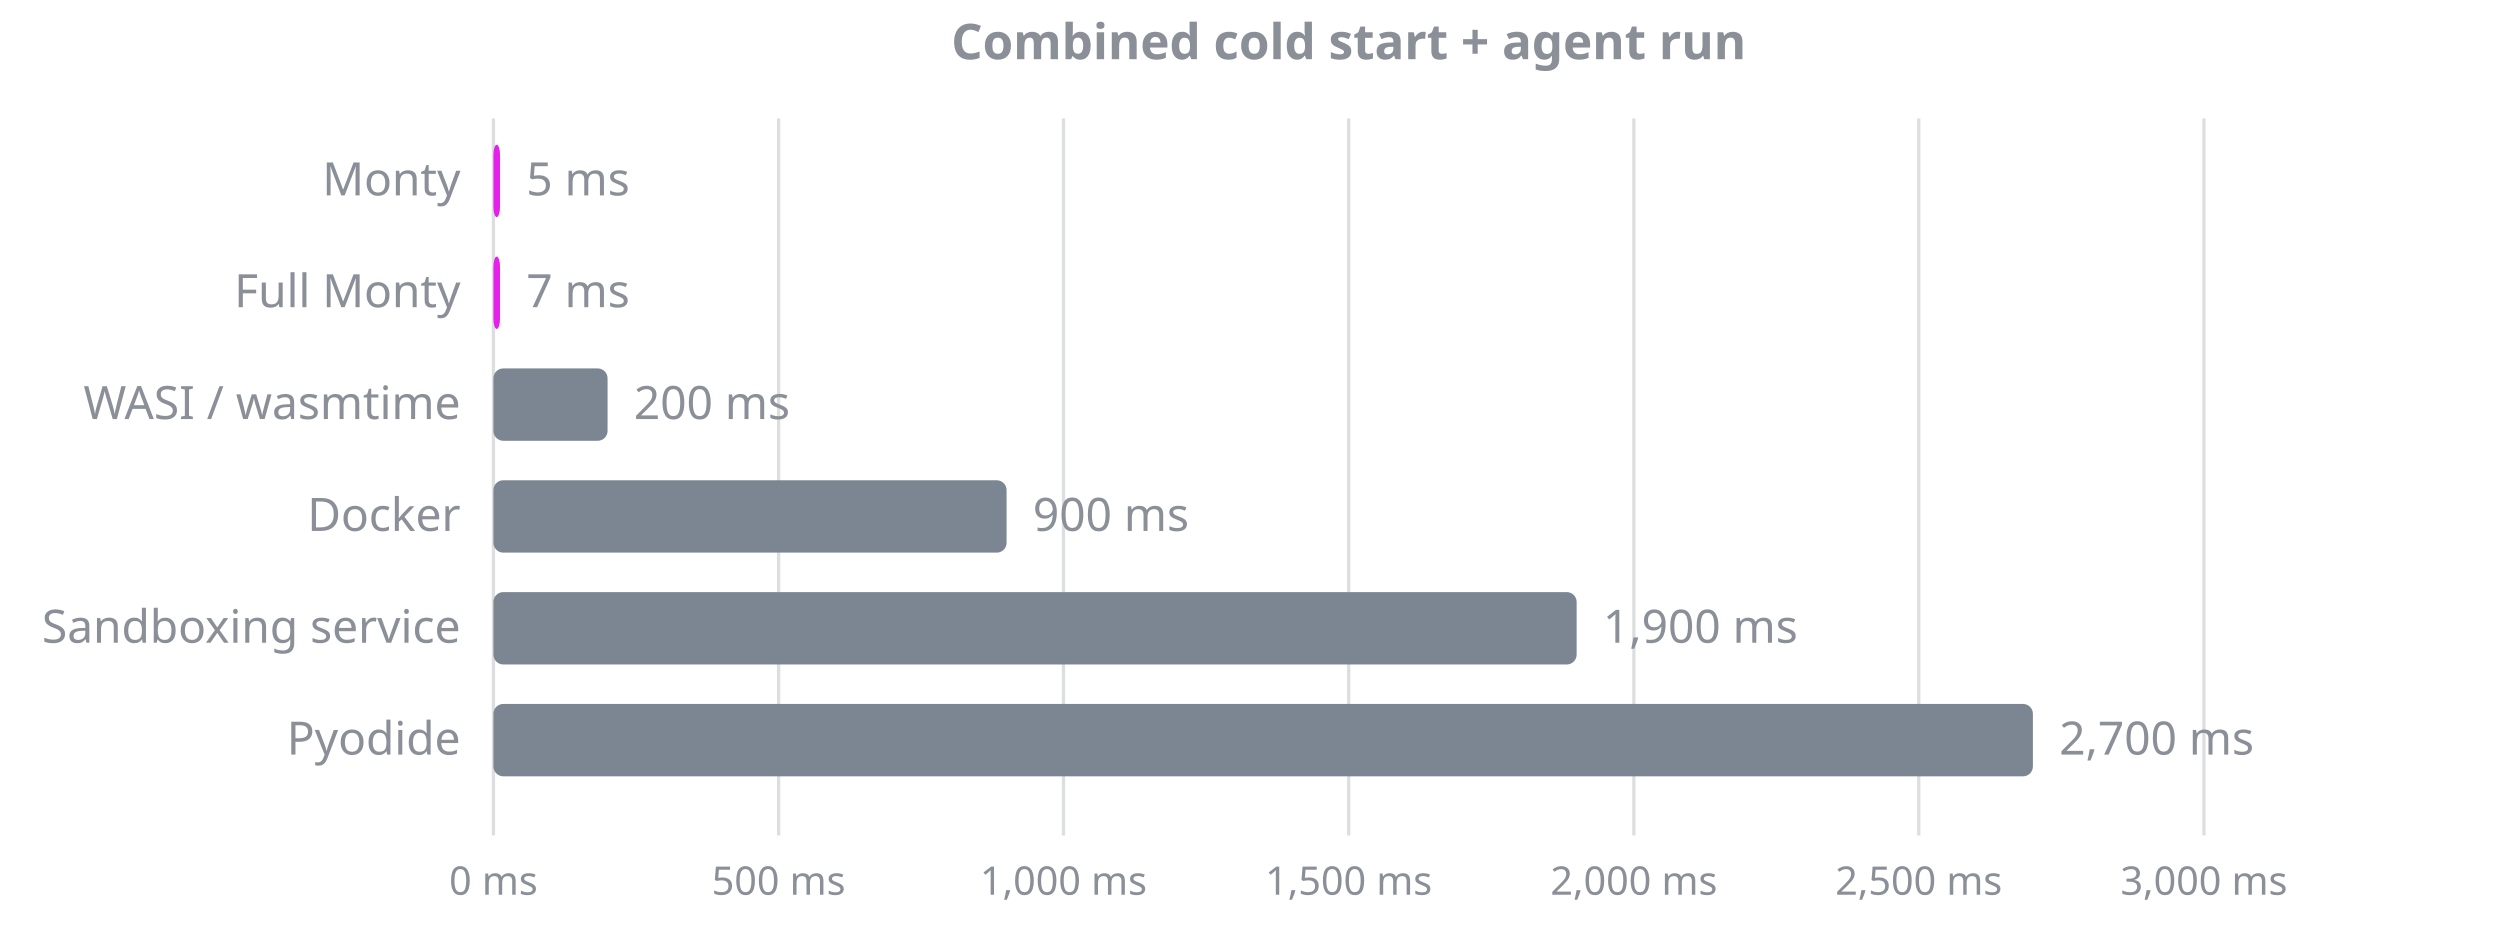
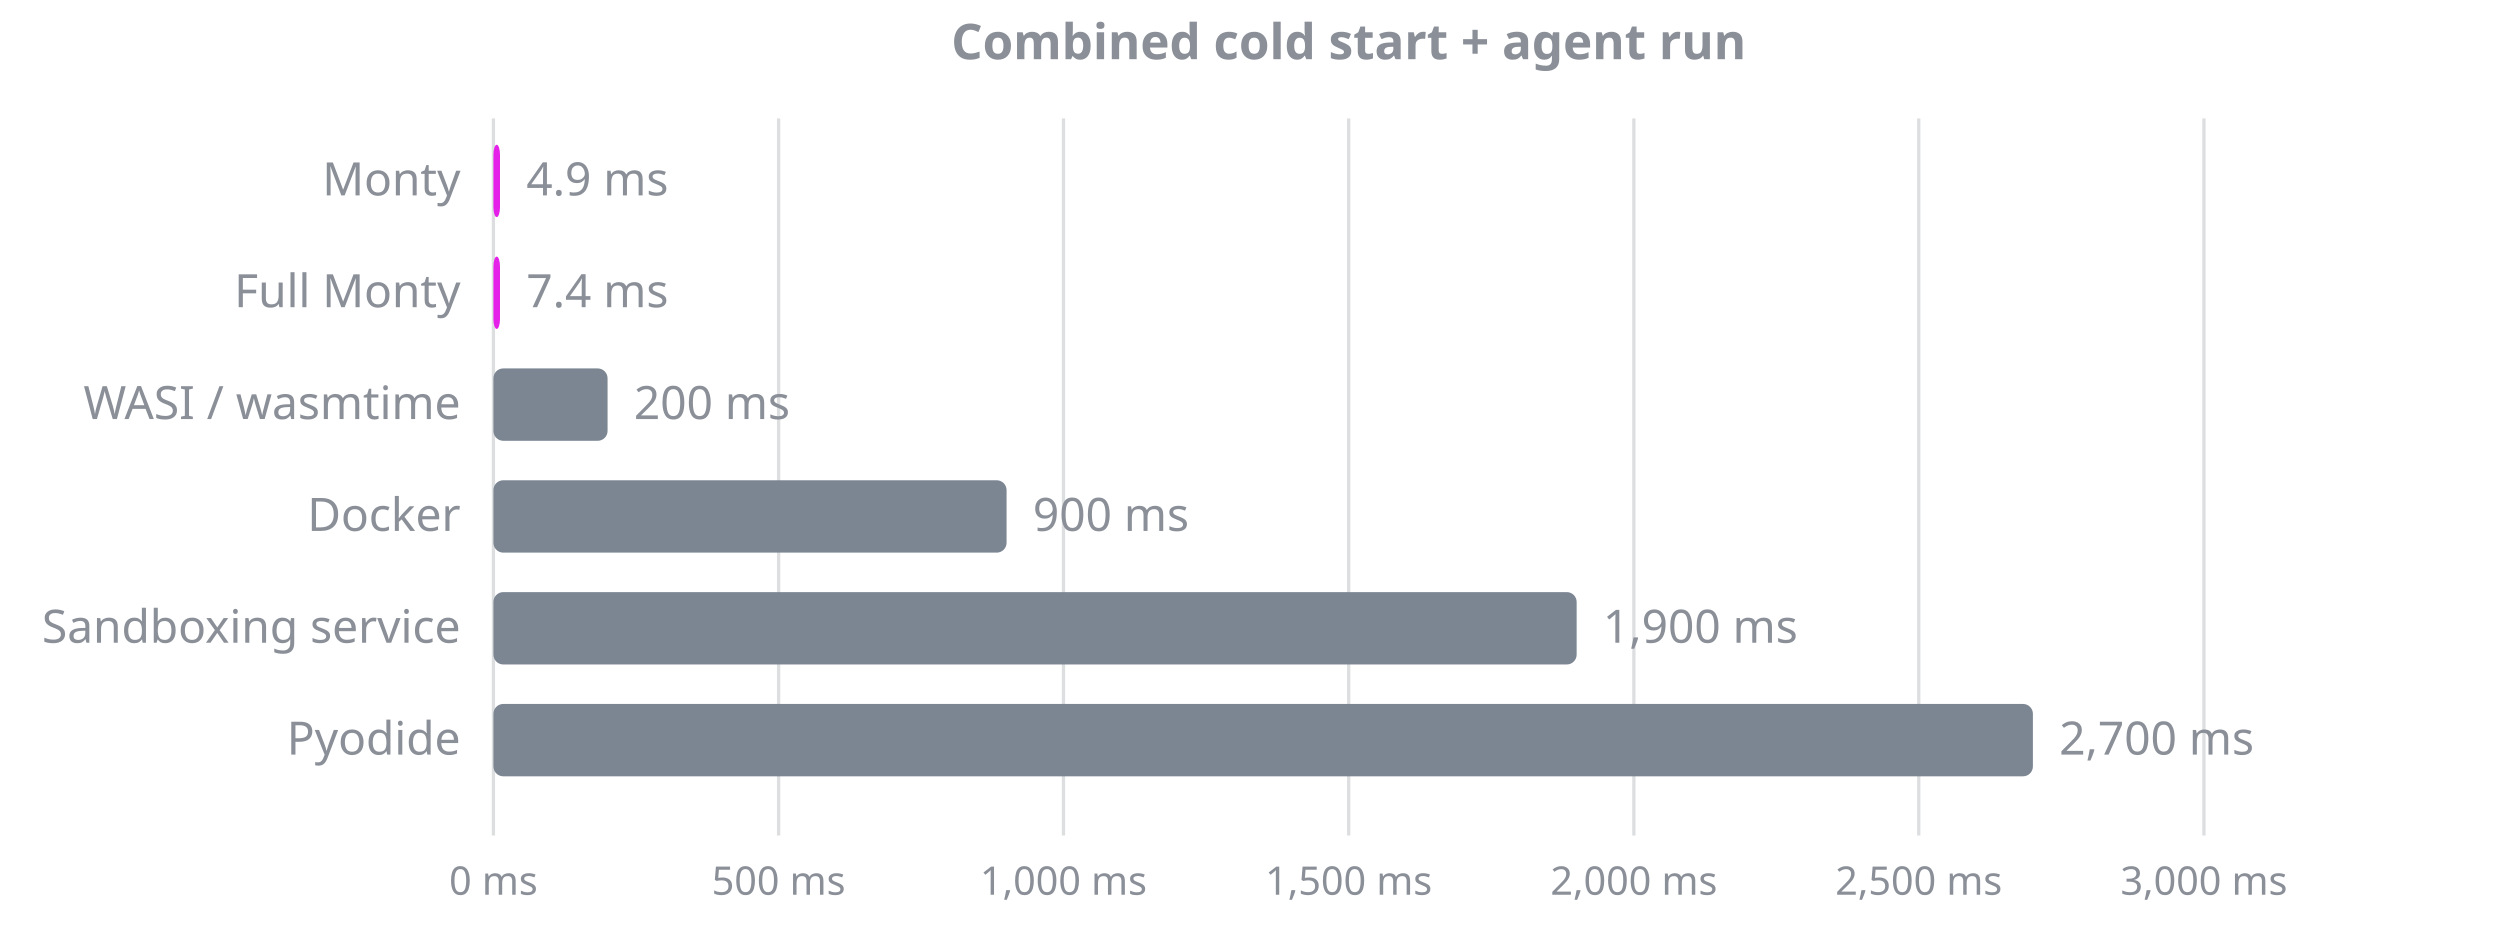
<svg xmlns="http://www.w3.org/2000/svg" width="760" height="288" viewBox="0 0 760 288" role="img" aria-labelledby="title">
  <text x="410.0" y="18" text-anchor="middle" fill="#8a8f98" font-size="15" font-weight="600" font-family="ui-sans-serif, system-ui, sans-serif">Combined cold start + agent run</text>
  <line x1="150.0" y1="36" x2="150.0" y2="254" stroke="#8a8f98" stroke-opacity="0.3" />
  <text x="150.0" y="272" text-anchor="middle" fill="#8a8f98" font-size="12" font-family="ui-sans-serif, system-ui, sans-serif">0 ms</text>
  <line x1="236.7" y1="36" x2="236.7" y2="254" stroke="#8a8f98" stroke-opacity="0.3" />
  <text x="236.7" y="272" text-anchor="middle" fill="#8a8f98" font-size="12" font-family="ui-sans-serif, system-ui, sans-serif">500 ms</text>
  <line x1="323.3" y1="36" x2="323.3" y2="254" stroke="#8a8f98" stroke-opacity="0.3" />
  <text x="323.3" y="272" text-anchor="middle" fill="#8a8f98" font-size="12" font-family="ui-sans-serif, system-ui, sans-serif">1,000 ms</text>
  <line x1="410.0" y1="36" x2="410.0" y2="254" stroke="#8a8f98" stroke-opacity="0.3" />
  <text x="410.0" y="272" text-anchor="middle" fill="#8a8f98" font-size="12" font-family="ui-sans-serif, system-ui, sans-serif">1,500 ms</text>
  <line x1="496.7" y1="36" x2="496.7" y2="254" stroke="#8a8f98" stroke-opacity="0.3" />
  <text x="496.7" y="272" text-anchor="middle" fill="#8a8f98" font-size="12" font-family="ui-sans-serif, system-ui, sans-serif">2,000 ms</text>
  <line x1="583.3" y1="36" x2="583.3" y2="254" stroke="#8a8f98" stroke-opacity="0.3" />
  <text x="583.3" y="272" text-anchor="middle" fill="#8a8f98" font-size="12" font-family="ui-sans-serif, system-ui, sans-serif">2,500 ms</text>
  <line x1="670.0" y1="36" x2="670.0" y2="254" stroke="#8a8f98" stroke-opacity="0.3" />
  <text x="670.0" y="272" text-anchor="middle" fill="#8a8f98" font-size="12" font-family="ui-sans-serif, system-ui, sans-serif">3,000 ms</text>
  <text x="140" y="59.4" text-anchor="end" fill="#8a8f98" font-size="14" font-family="ui-sans-serif, system-ui, sans-serif">Monty</text>
  <rect x="150" y="44" width="2.0" height="22" rx="3" fill="#e520e9" />
-   <text x="160.0" y="59.4" fill="#8a8f98" font-size="14" font-family="ui-sans-serif, system-ui, sans-serif">5 ms</text>
+   <text x="160.0" y="59.4" fill="#8a8f98" font-size="14" font-family="ui-sans-serif, system-ui, sans-serif">4.9 ms</text>
  <text x="140" y="93.4" text-anchor="end" fill="#8a8f98" font-size="14" font-family="ui-sans-serif, system-ui, sans-serif">Full Monty</text>
  <rect x="150" y="78" width="2.0" height="22" rx="3" fill="#e520e9" />
-   <text x="160.0" y="93.4" fill="#8a8f98" font-size="14" font-family="ui-sans-serif, system-ui, sans-serif">7 ms</text>
+   <text x="160.0" y="93.4" fill="#8a8f98" font-size="14" font-family="ui-sans-serif, system-ui, sans-serif">7.4 ms</text>
  <text x="140" y="127.4" text-anchor="end" fill="#8a8f98" font-size="14" font-family="ui-sans-serif, system-ui, sans-serif">WASI / wasmtime</text>
  <rect x="150" y="112" width="34.7" height="22" rx="3" fill="#7c8592" />
  <text x="192.7" y="127.4" fill="#8a8f98" font-size="14" font-family="ui-sans-serif, system-ui, sans-serif">200 ms</text>
  <text x="140" y="161.4" text-anchor="end" fill="#8a8f98" font-size="14" font-family="ui-sans-serif, system-ui, sans-serif">Docker</text>
  <rect x="150" y="146" width="156.0" height="22" rx="3" fill="#7c8592" />
  <text x="314.0" y="161.4" fill="#8a8f98" font-size="14" font-family="ui-sans-serif, system-ui, sans-serif">900 ms</text>
  <text x="140" y="195.4" text-anchor="end" fill="#8a8f98" font-size="14" font-family="ui-sans-serif, system-ui, sans-serif">Sandboxing service</text>
  <rect x="150" y="180" width="329.3" height="22" rx="3" fill="#7c8592" />
  <text x="487.3" y="195.4" fill="#8a8f98" font-size="14" font-family="ui-sans-serif, system-ui, sans-serif">1,900 ms</text>
  <text x="140" y="229.4" text-anchor="end" fill="#8a8f98" font-size="14" font-family="ui-sans-serif, system-ui, sans-serif">Pyodide</text>
  <rect x="150" y="214" width="468.0" height="22" rx="3" fill="#7c8592" />
  <text x="626.0" y="229.4" fill="#8a8f98" font-size="14" font-family="ui-sans-serif, system-ui, sans-serif">2,700 ms</text>
</svg>
